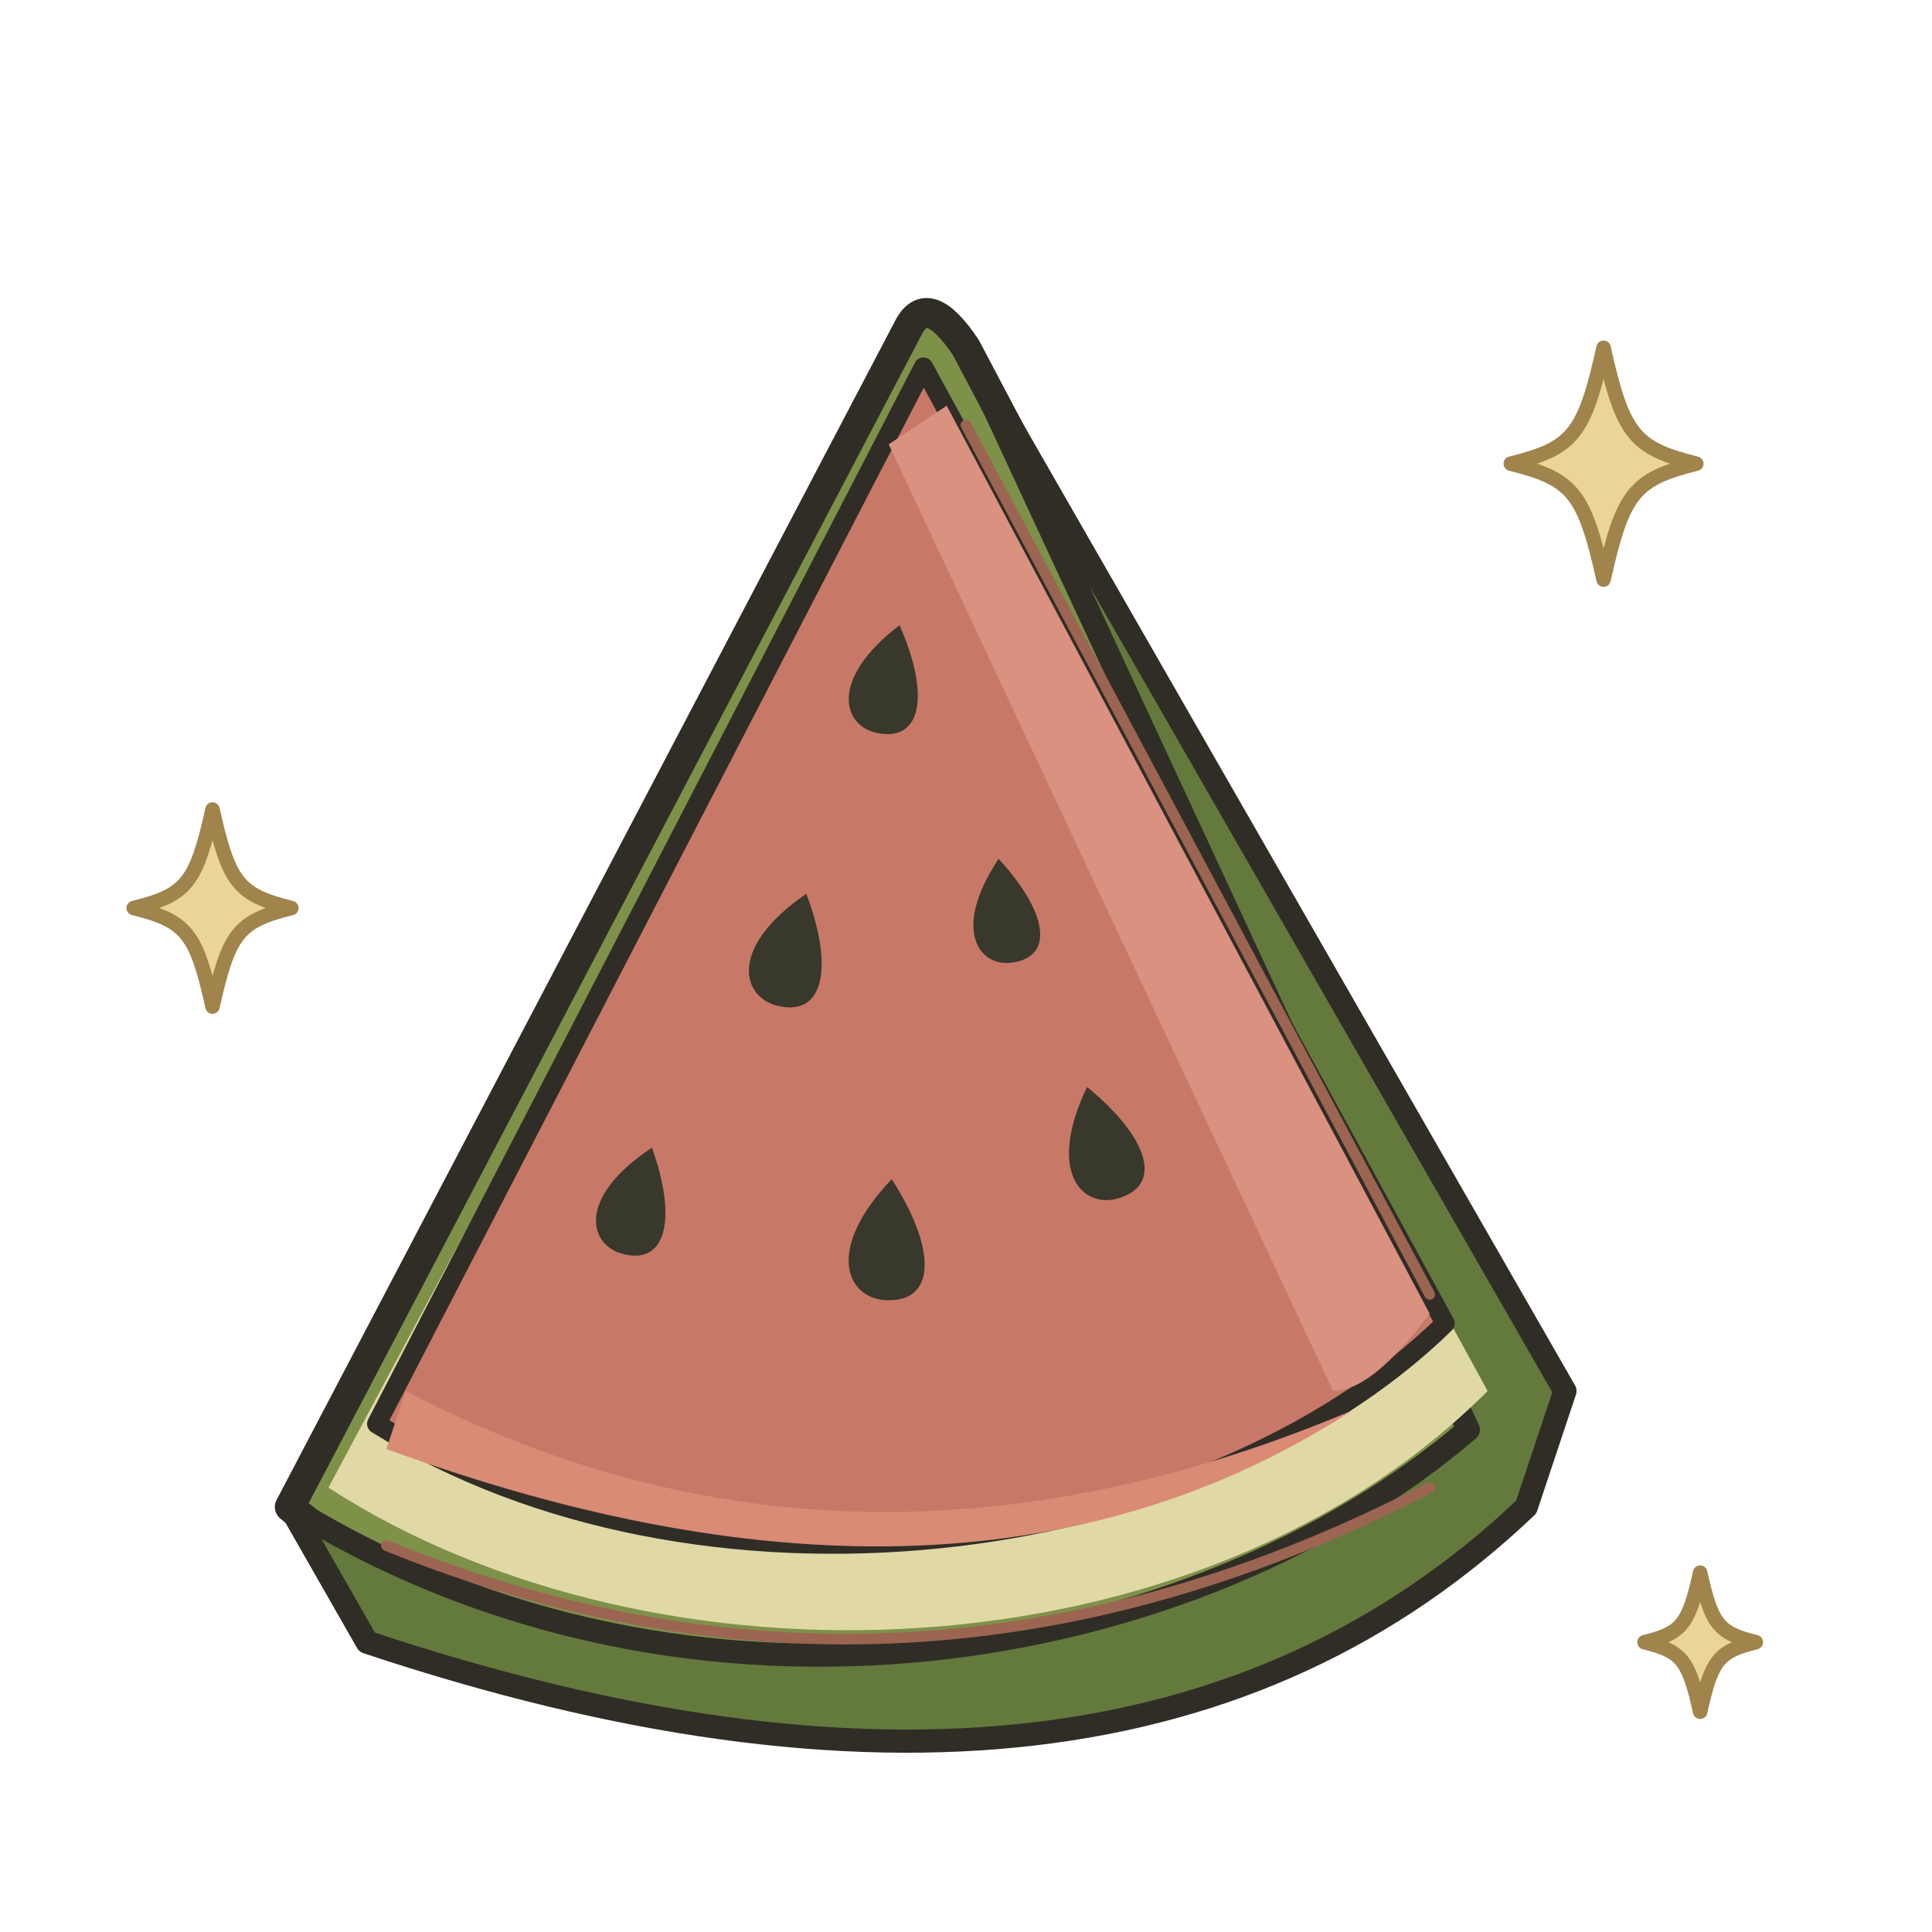
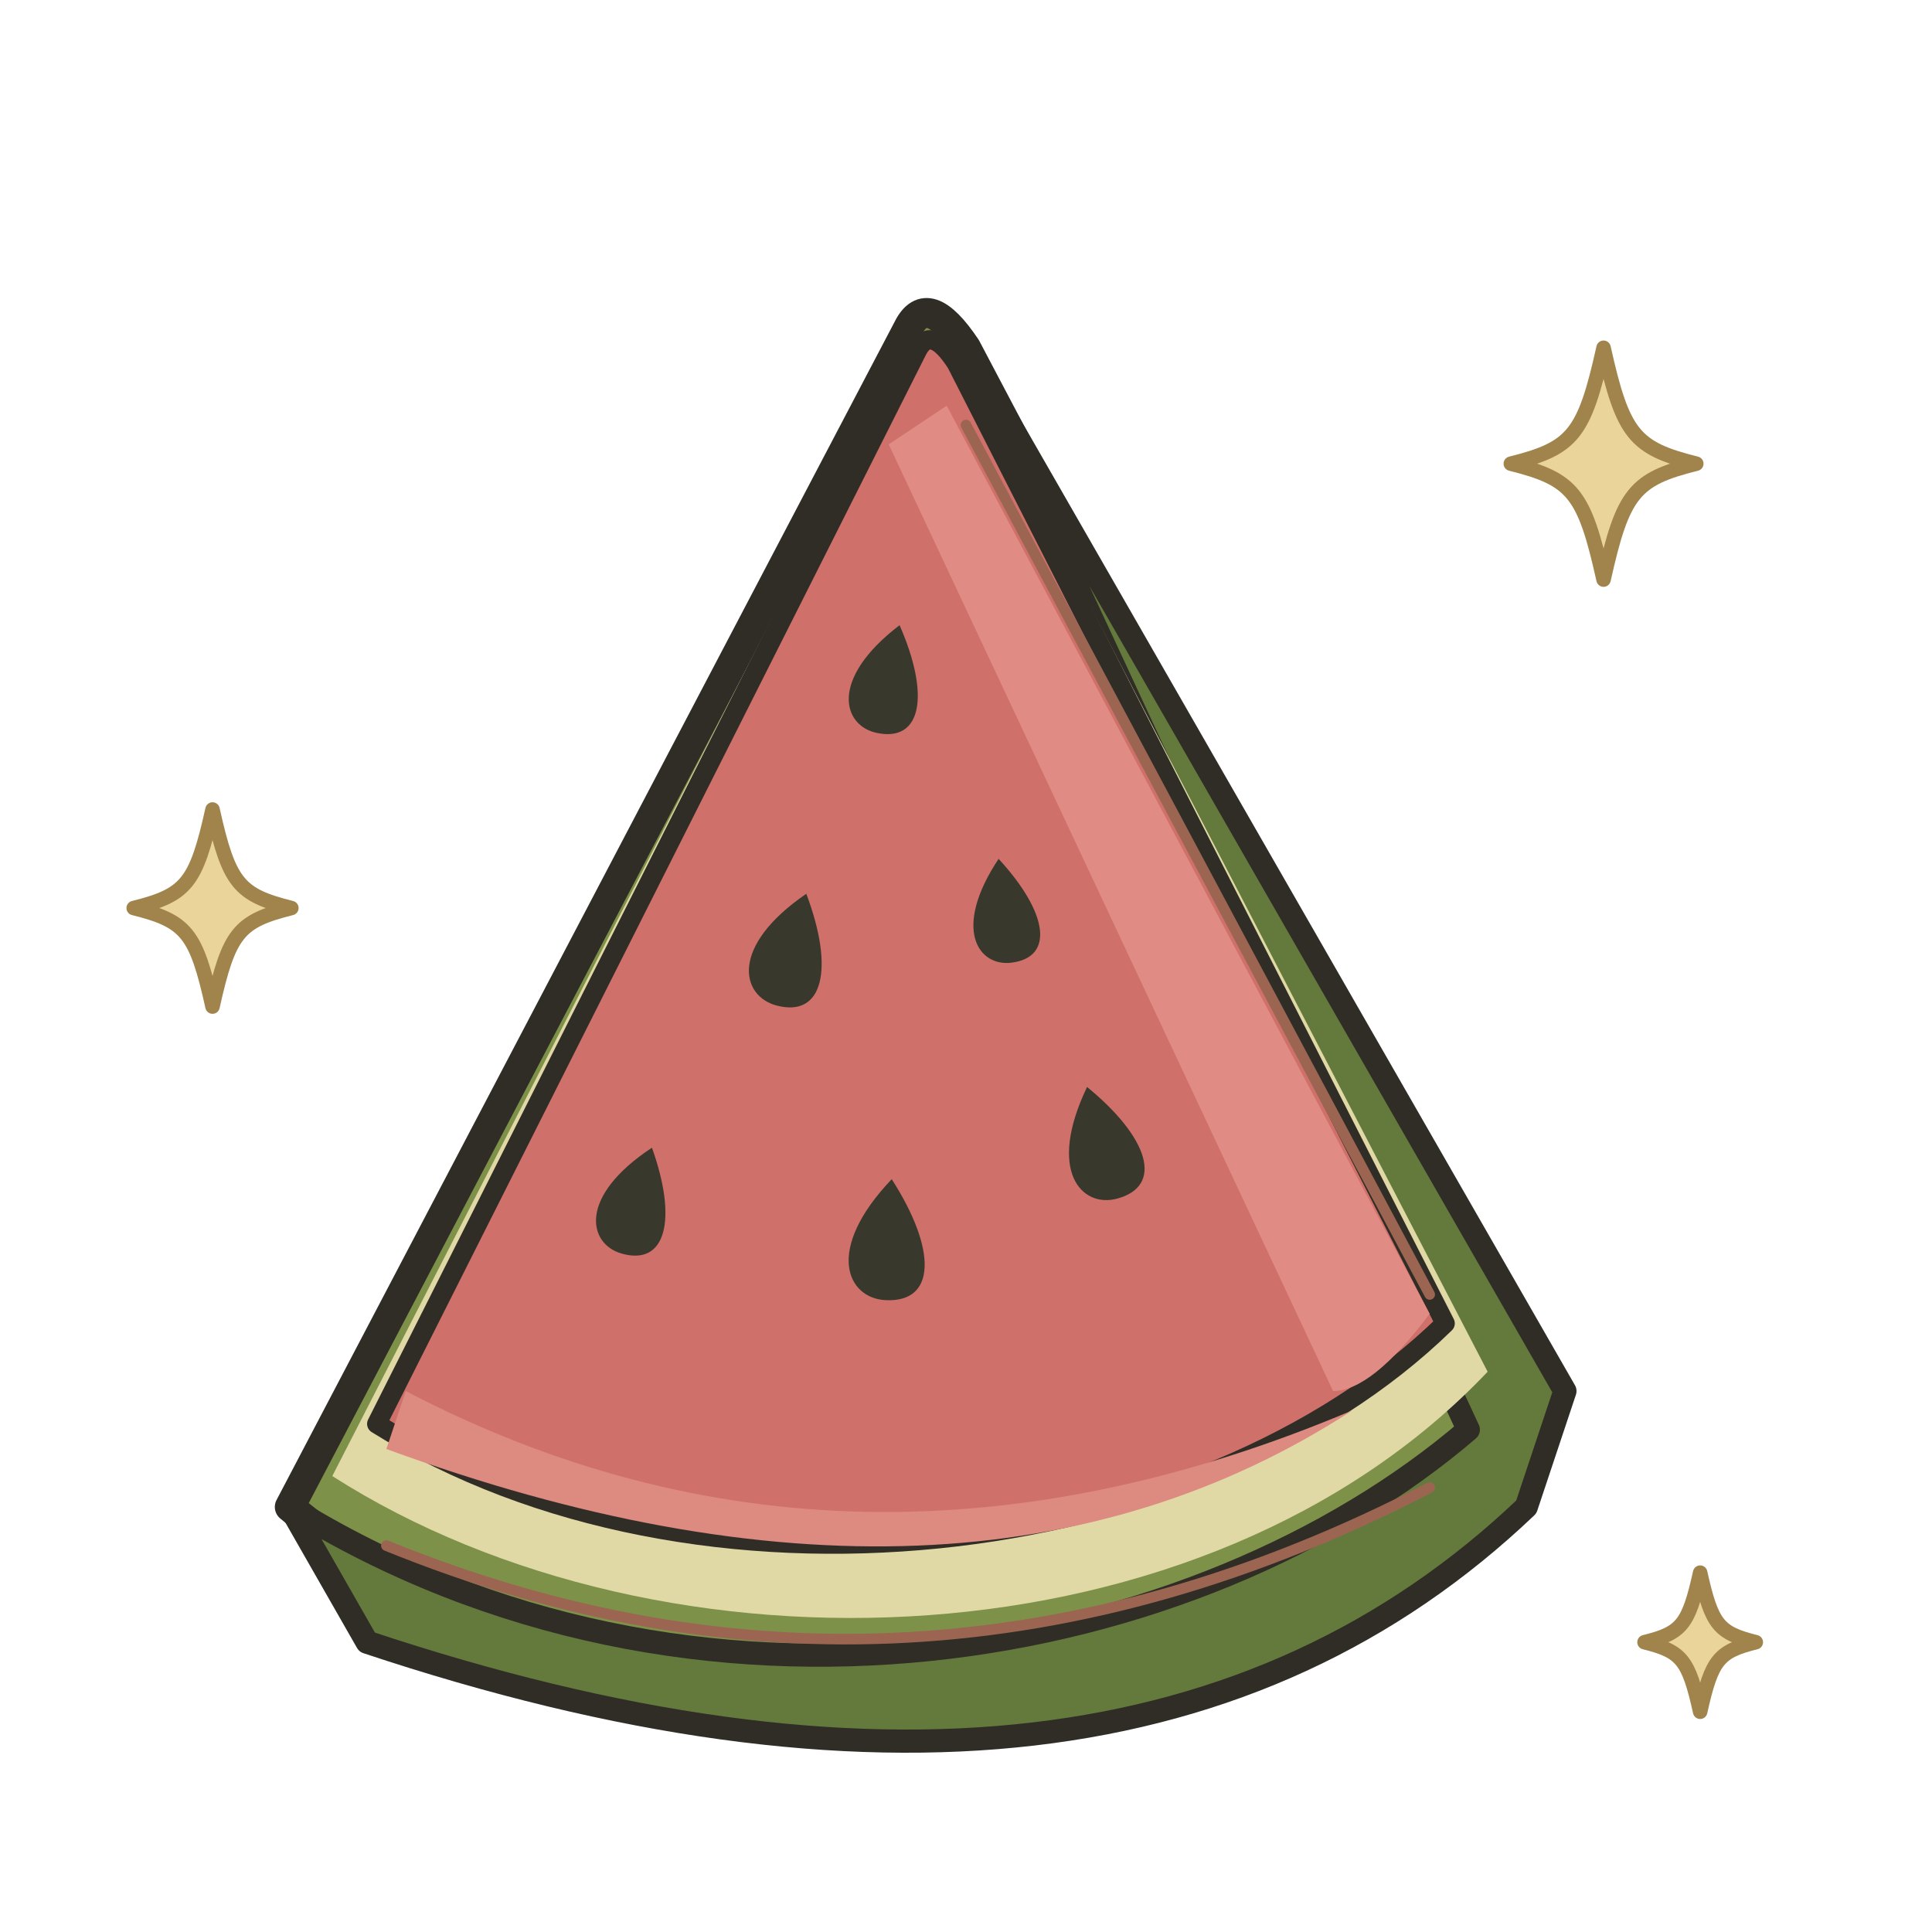
<svg xmlns="http://www.w3.org/2000/svg" class="stick" viewBox="0 0 100 100">
  <g stroke-linecap="round" stroke-linejoin="round">
    <path d="M47 17 Q48 15 50 18 L79 73 C65 91 33 93 15 78 Z" fill="#7e9149" stroke="#302d27" stroke-width="1.55" />
    <path d="M50 18 L81 72 L79 78 Q58 98 19 85 L15 78 C36 91 62 86 76 74 Z" fill="#647a3c" stroke="#302d27" stroke-width="1.2" />
-     <path d="M48 19 L77 72 C62 87 34 88 17 77 Z" fill="#e0d9a6" stroke="#302d27" stroke-width="0" />
-     <path d="M47.8 19 L74.8 68.5 C62 81 36 84 19.5 73.7 Z" fill="#c87867" stroke="#302d27" stroke-width="1.0" />
-     <path d="M49 21 L74 68 Q71 72 69 72 L46 23 Z" fill="#db9180" stroke="#302d27" stroke-width="0" />
-     <path d="M21 72 Q44 84 70 73 Q50 86 20 75 Z" fill="#d98b76" stroke="#302d27" stroke-width="0" />
+     <path d="M47.3 17.7 Q48.1 16.3 49.7 18.4 L77 71 C62.4 86.4 34.4 87.4 17.2 76.4 Z" fill="#e0d9a6" stroke="#302d27" stroke-width="0" />
+     <path d="M47.5 18.1 Q48.2 16.8 49.5 18.8 L74.8 68.5 C62 81 36 84 19.5 73.7 Z" fill="#d0706a" stroke="#302d27" stroke-width="1.0" />
+     <path d="M49 21 L74 68 Q71 72 69 72 L46 23 Z" fill="#e08c85" stroke="#302d27" stroke-width="0" />
+     <path d="M21 72 Q44 84 70 73 Q50 86 20 75 Z" fill="#dd8a80" stroke="#302d27" stroke-width="0" />
    <path d="M50 22 L74 67" fill="none" stroke="#9c6552" stroke-width="0.55" />
    <path d="M20 80 Q47 91 74 77" fill="none" stroke="#9c6552" stroke-width="0.55" />
    <g transform="rotate(12 46 35)">
      <path d="M46 32.3 C43 35.8 44.2 38 46 38 C48.4 38 48.3 35.5 46 32.3 Z" fill="#38382c" stroke="#302d27" stroke-width="0" />
    </g>
    <g transform="rotate(15 41 49)">
      <path d="M41 46.165 C37.85 49.84 39.11 52.15 41 52.15 C43.52 52.15 43.415 49.525 41 46.165 Z" fill="#38382c" stroke="#302d27" stroke-width="0" />
    </g>
    <g transform="rotate(-7 52 47)">
      <path d="M52 44.435 C49.15 47.76 50.29 49.85 52 49.85 C54.28 49.85 54.185 47.475 52 44.435 Z" fill="#38382c" stroke="#302d27" stroke-width="0" />
    </g>
    <g transform="rotate(16 33 62)">
      <path d="M33 59.3 C30 62.8 31.2 65 33 65 C35.4 65 35.3 62.5 33 59.3 Z" fill="#38382c" stroke="#302d27" stroke-width="0" />
    </g>
    <g transform="rotate(3 46 64)">
      <path d="M46 61.03 C42.7 64.88 44.02 67.3 46 67.3 C48.64 67.3 48.53 64.55 46 61.03 Z" fill="#38382c" stroke="#302d27" stroke-width="0" />
    </g>
    <g transform="rotate(-15 57 59)">
      <path d="M57 56.165 C53.85 59.84 55.11 62.15 57 62.15 C59.52 62.15 59.415 59.525 57 56.165 Z" fill="#38382c" stroke="#302d27" stroke-width="0" />
    </g>
    <path d="M83 18 C84 22.5 84.6 23.2 87.8 24 C84.6 24.8 84 25.5 83 30 C82 25.5 81.4 24.8 78.2 24 C81.4 23.2 82 22.5 83 18 Z" fill="#ead49a" stroke="#a0844c" stroke-width="0.75" />
    <path d="M11 41.9 C11.85 45.725 12.36 46.32 15.08 47 C12.36 47.68 11.85 48.275 11 52.1 C10.15 48.275 9.64 47.68 6.92 47 C9.64 46.32 10.15 45.725 11 41.9 Z" fill="#ead49a" stroke="#a0844c" stroke-width="0.75" />
    <path d="M88 81.4 C88.6 84.1 88.96 84.52 90.88 85 C88.96 85.48 88.6 85.9 88 88.6 C87.4 85.9 87.04 85.48 85.12 85 C87.04 84.52 87.4 84.1 88 81.4 Z" fill="#ead49a" stroke="#a0844c" stroke-width="0.75" />
  </g>
</svg>
